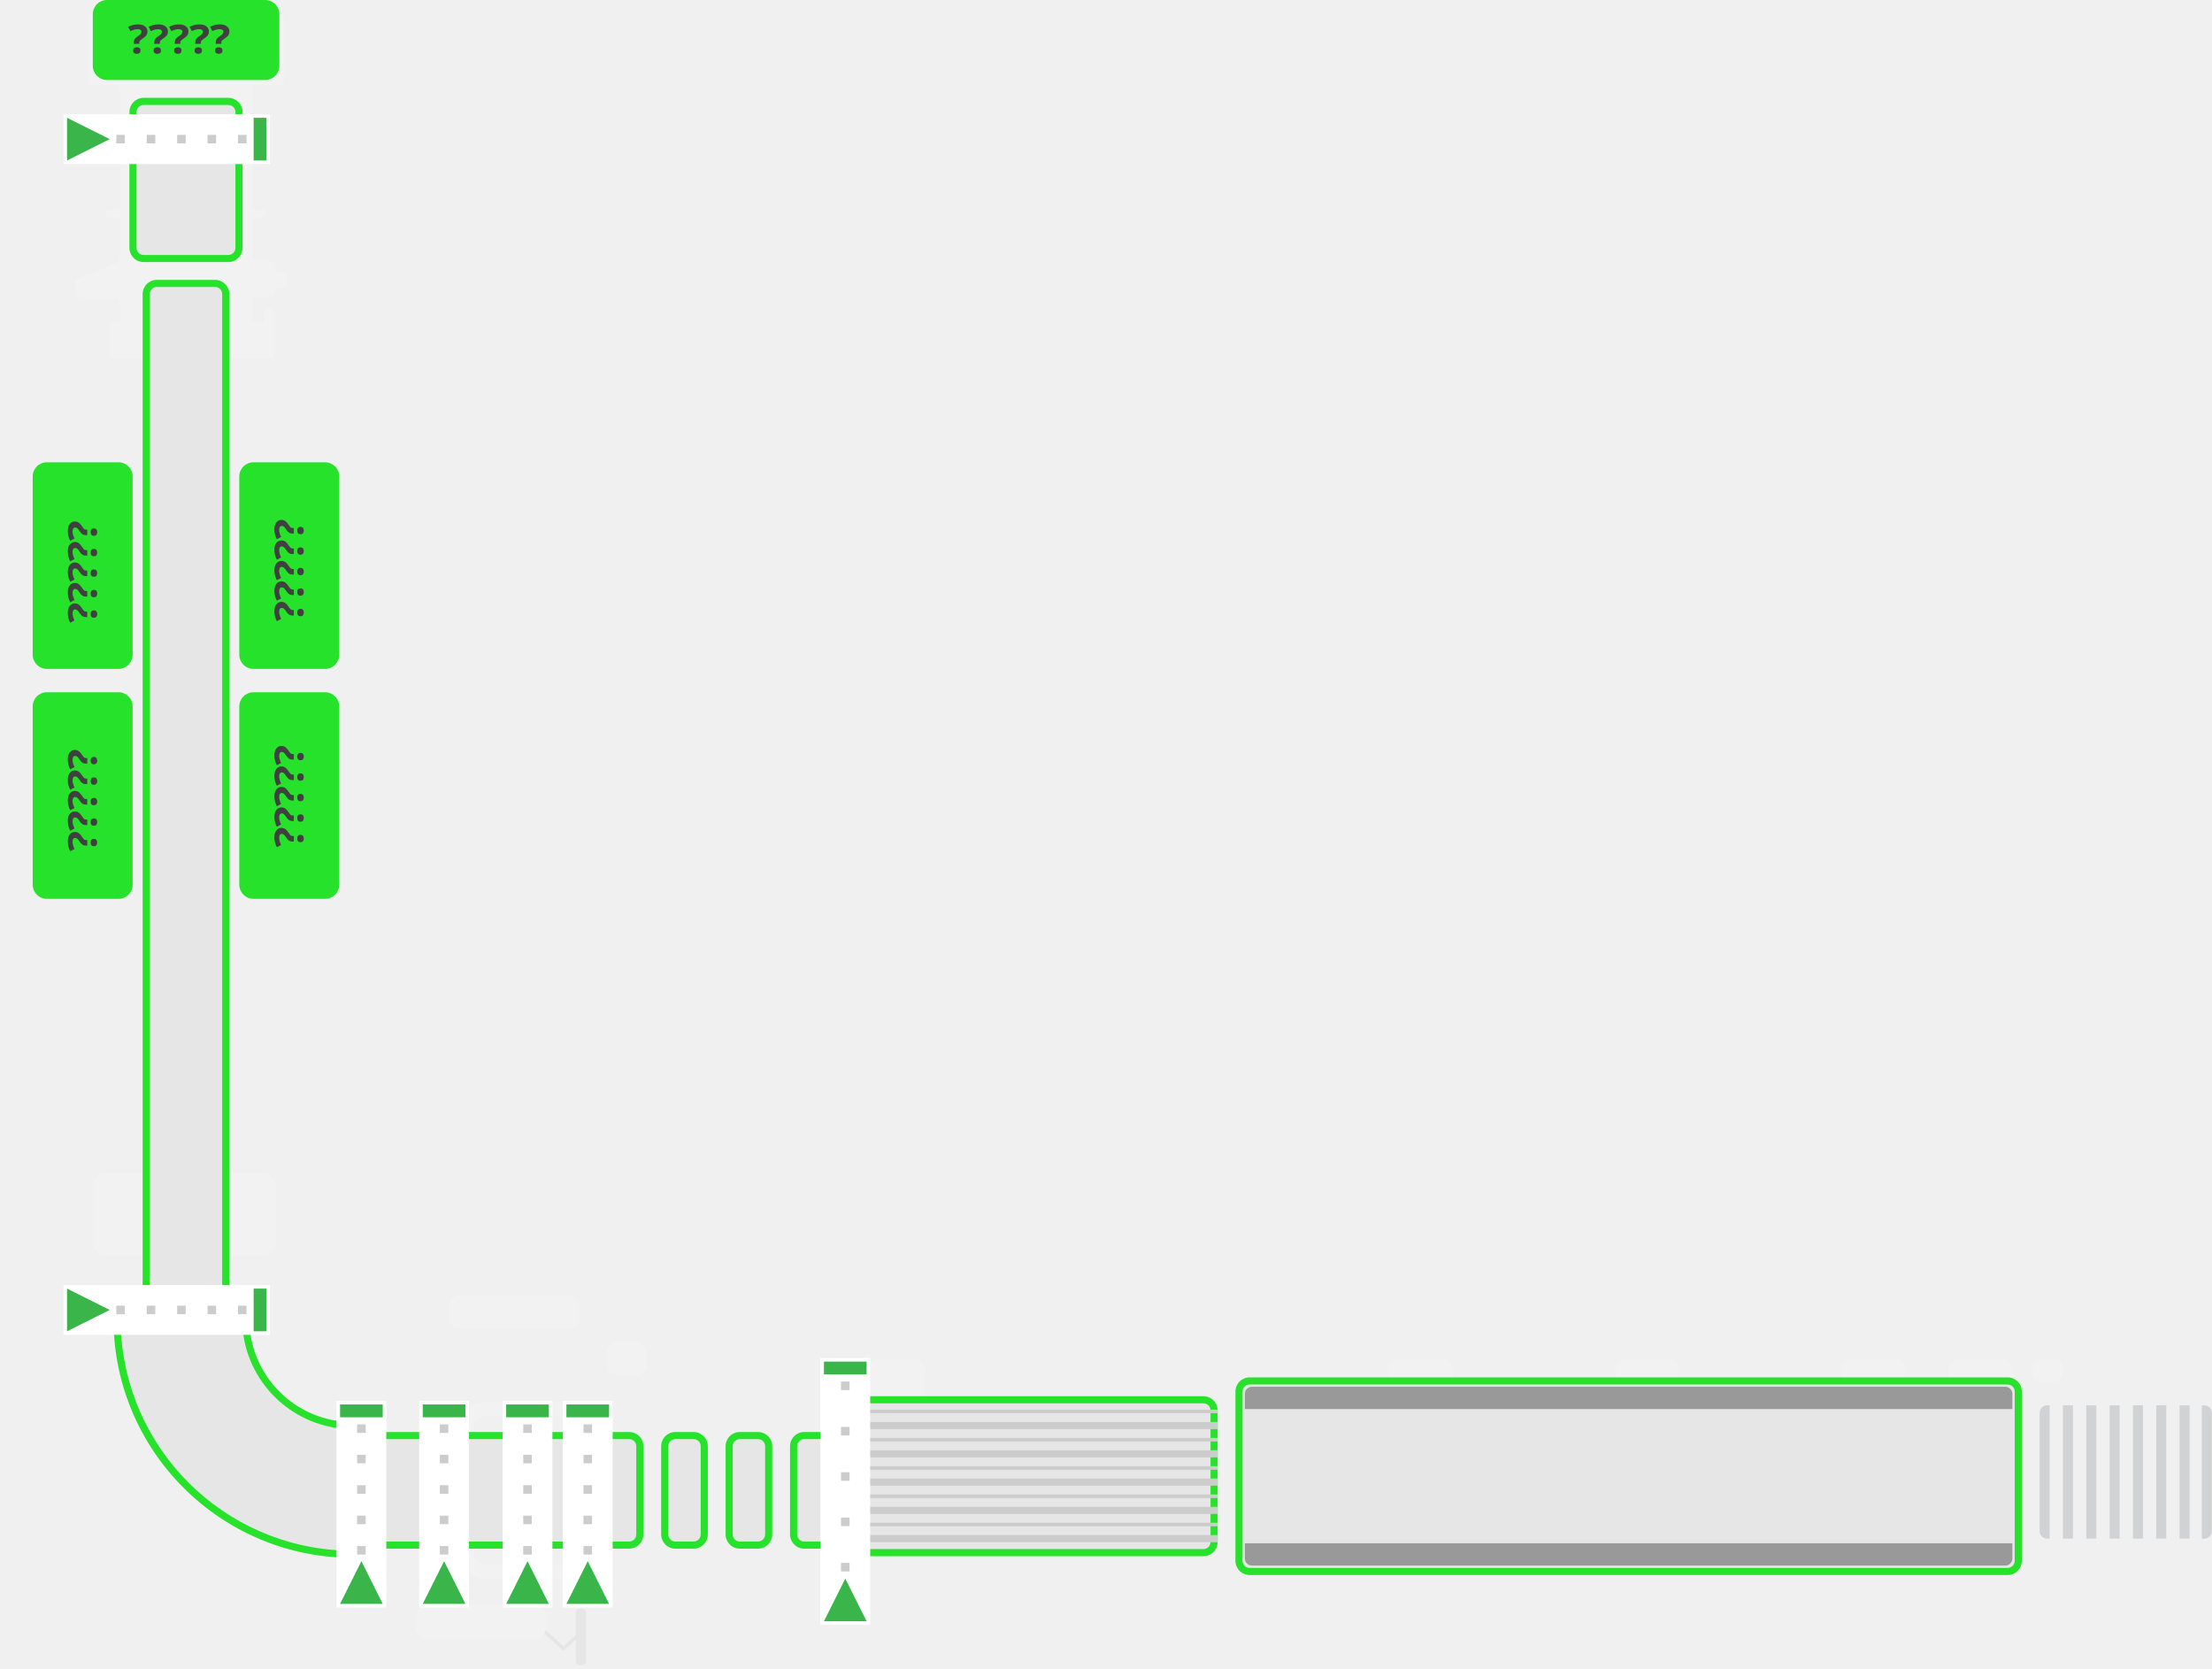
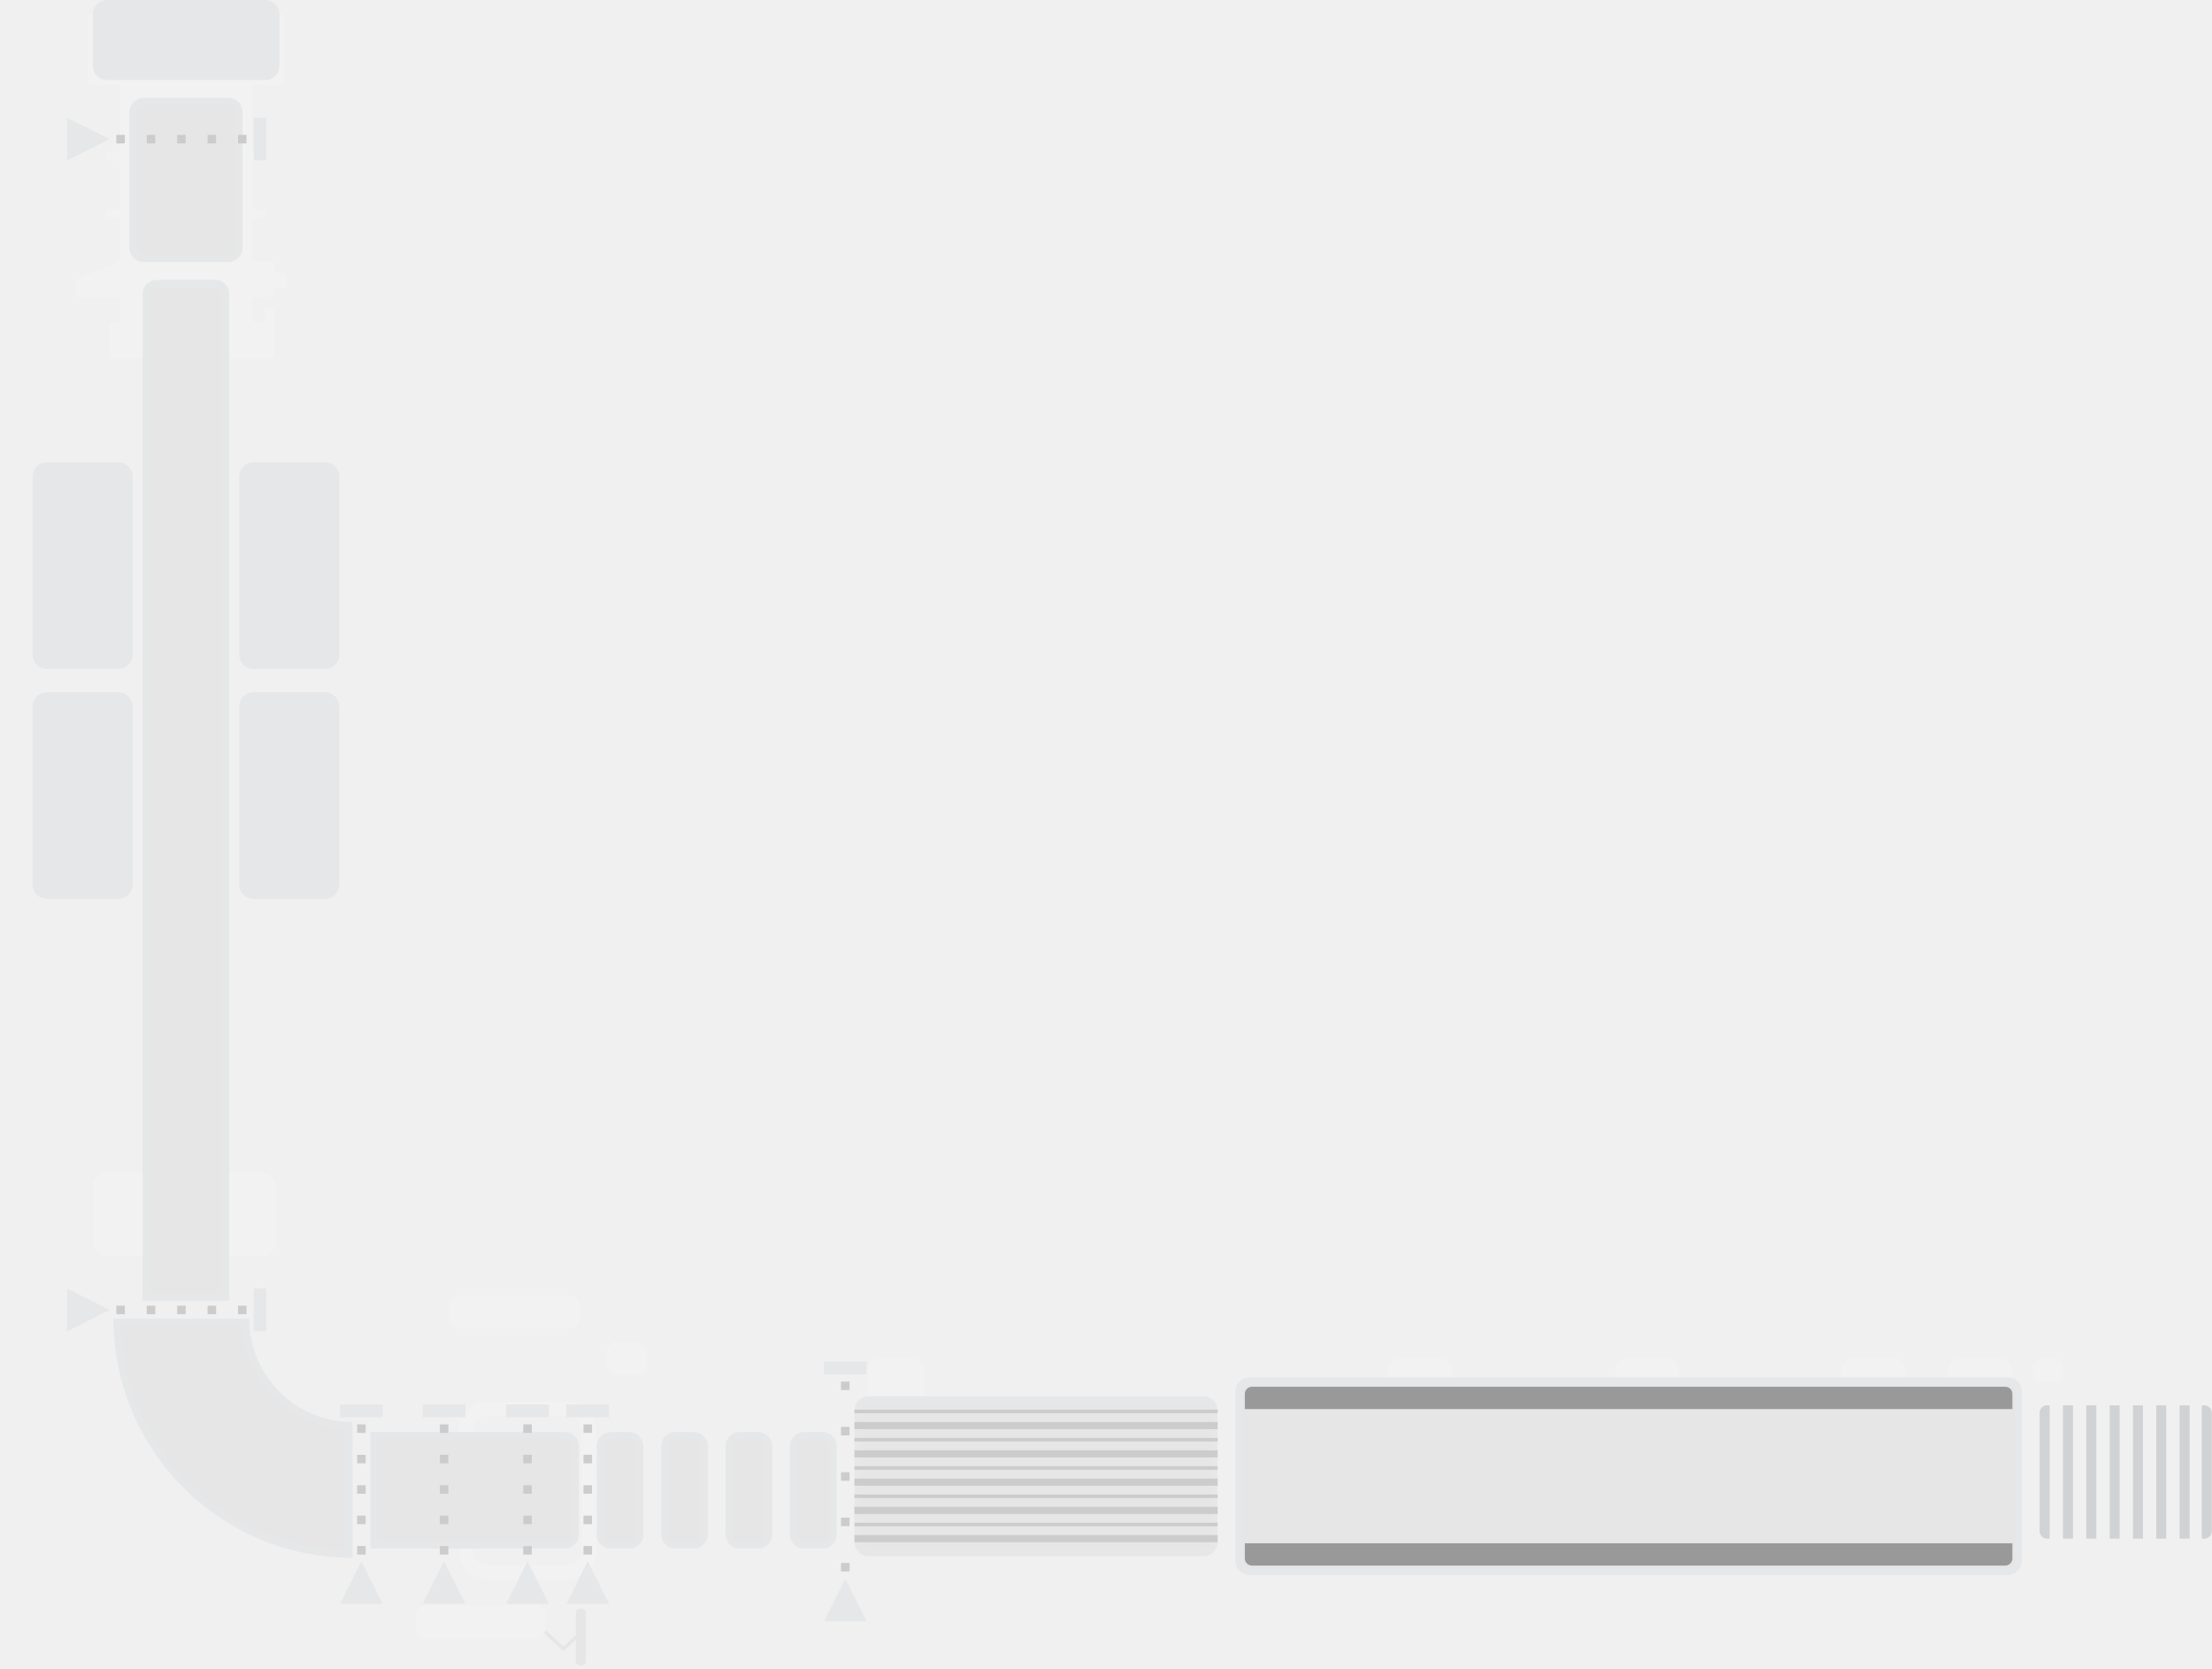
<svg xmlns="http://www.w3.org/2000/svg" id="Layer_1" data-name="Layer 1" viewBox="0 0 622 469">
  <defs>
    <style>
      .cls-1 {
        fill: #fff;
      }

      .cls-2 {
        stroke-width: 2px;
      }

      .cls-2, .cls-3, .cls-4, .cls-5, .cls-6 {
        fill: none;
      }

      .cls-2, .cls-4, .cls-6 {
        stroke-miterlimit: 10;
      }

      .cls-2, .cls-6 {
        stroke: #ccc;
      }

      .cls-3 {
        stroke: #e6e6e6;
        stroke-linecap: round;
        stroke-linejoin: round;
      }

      .cls-4 {
        stroke: #f2f2f2;
        stroke-width: 4px;
      }

      .cls-7 {
        fill: #d0d2d3;
      }

      .cls-8 {
        fill: #e6e6e6;
      }

      .cls-9 {
-         fill: #27e22b;
+         fill: #e6e7e8;
      }

      .cls-10 {
-         fill: #39b54a;
+         fill: #e6e7e8;
      }

      .cls-11 {
        fill: #404041;
        font-family: SegoeUI-Semibold, 'Segoe UI';
        font-size: 11.244px;
        font-weight: 700;
      }

      .cls-12 {
        clip-path: url(#clippath);
      }

      .cls-13 {
        fill: #999;
      }

      .cls-14 {
        fill: #ccc;
      }

      .cls-15 {
        fill: #f2f2f2;
      }
      .cursor-pointer {
        cursor:pointer;
      }
    </style>
  </defs>
  <g>
    <path class="cls-15" d="M24.765,5.158V22.722c0,.626,.508,1.134,1.134,1.134h6.725c.626,0,1.134,.508,1.134,1.134v16.598c0,.626-.508,1.134-1.134,1.134h-1.709c-.626,0-1.134,.508-1.134,1.134v.083c0,.626,.508,1.134,1.134,1.134h1.709c.626,0,1.134,.508,1.134,1.134v11.568c0,.626-.508,1.134-1.134,1.134h-1.709c-.626,0-1.134,.508-1.134,1.134h0c0,.626,.508,1.134,1.134,1.134h1.709c.626,0,1.134,.508,1.134,1.134v10.449c0,.459-.277,.874-.702,1.049l-11.104,4.576c-.425,.175-.702,.589-.702,1.049v3.261c0,.626,.508,1.134,1.134,1.134h10.24c.626,0,1.134,.508,1.134,1.134v4.554c0,.626-.508,1.134-1.134,1.134h-.778c-.626,0-1.134,.508-1.134,1.134v7.907c0,.626,.508,1.134,1.134,1.134h44.142c.626,0,1.134-.508,1.134-1.134v-12.054c0-.626-.508-1.134-1.134-1.134h-.454c-.626,0-1.134,.508-1.134,1.134v1.879c0,.626-.508,1.134-1.134,1.134h-1.312c-.626,0-1.134-.508-1.134-1.134v-4.925c0-.626,.508-1.134,1.134-1.134h4.034c.626,0,1.134-.508,1.134-1.134v-.259c0-.626,.508-1.134,1.134-1.134h1.361c.626,0,1.134-.508,1.134-1.134v-1.944c0-.626-.508-1.134-1.134-1.134h-1.361c-.626,0-1.134-.508-1.134-1.134v-1.102c0-.626-.508-1.134-1.134-1.134h-4.034c-.626,0-1.134-.508-1.134-1.134v-9.901c0-.626,.508-1.134,1.134-1.134h1.733c.626,0,1.134-.508,1.134-1.134h0c0-.626-.508-1.134-1.134-1.134h-1.733c-.626,0-1.134-.508-1.134-1.134v-11.568c0-.626,.508-1.134,1.134-1.134h1.733c.626,0,1.134-.508,1.134-1.134v-.083c0-.626-.508-1.134-1.134-1.134h-1.733c-.626,0-1.134-.508-1.134-1.134V24.99c0-.626,.508-1.134,1.134-1.134h6.799c.626,0,1.134-.508,1.134-1.134V5.158c0-.626-.508-1.134-1.134-1.134H25.899c-.626,0-1.134,.508-1.134,1.134Z" />
    <rect class="cls-15" x="244.001" y="381.992" width="15.929" height="14.055" rx="3" ry="3" />
    <rect class="cls-15" x="390.487" y="381.992" width="17.803" height="14.055" rx="3" ry="3" />
    <rect class="cls-15" x="454.203" y="381.992" width="17.803" height="14.055" rx="3" ry="3" />
    <rect class="cls-15" x="517.919" y="381.992" width="17.803" height="14.055" rx="3" ry="3" />
    <rect class="cls-15" x="547.903" y="381.992" width="17.803" height="14.055" rx="3" ry="3" />
    <rect class="cls-15" x="571.662" y="381.992" width="8.433" height="6.559" rx="2.475" ry="2.475" />
    <rect class="cls-4" x="130.999" y="396.047" width="34.669" height="45.913" rx="6" ry="6" />
    <rect class="cls-15" x="26.056" y="329.68" width="51.535" height="23.425" rx="4" ry="4" />
-     <g class="cursor-pointer bin" gui-bin-id="5" bin-key="0_0">
+     <g class="bin" gui-bin-id="5" bin-key="0_0">
      <rect class="cls-9" x="26.09" width="52.472" height="22.488" rx="4" ry="4" />
      <text class="cls-11" transform="translate(36 15) scale(1.074 1)">
-         <tspan class="bin-label" x="0" y="0">?????</tspan>
-       </text>
-     </g>
-     <g>
-       <path class="cls-8" d="M105.141,434.401v-30.795h53.653c1.654,0,3,1.346,3,3v24.795c0,1.654-1.346,3-3,3h-53.653Z" />
-       <path class="cls-9" d="M158.794,404.606c1.103,0,2,.897,2,2v24.795c0,1.103-.897,2-2,2h-52.653v-28.795h52.653m0-2h-54.653v32.795h54.653c2.209,0,4-1.791,4-4v-24.795c0-2.209-1.791-4-4-4h0Z" />
-     </g>
-     <g>
-       <rect class="cls-8" x="168.794" y="403.606" width="11.118" height="30.795" rx="3" ry="3" />
-       <path class="cls-9" d="M176.912,404.606c1.103,0,2,.897,2,2v24.795c0,1.103-.897,2-2,2h-5.118c-1.103,0-2-.897-2-2v-24.795c0-1.103,.897-2,2-2h5.118m0-2h-5.118c-2.209,0-4,1.791-4,4v24.795c0,2.209,1.791,4,4,4h5.118c2.209,0,4-1.791,4-4v-24.795c0-2.209-1.791-4-4-4h0Z" />
-     </g>
-     <g>
-       <rect class="cls-8" x="186.912" y="403.606" width="11.118" height="30.795" rx="3" ry="3" />
-       <path class="cls-9" d="M195.03,404.606c1.103,0,2,.897,2,2v24.795c0,1.103-.897,2-2,2h-5.118c-1.103,0-2-.897-2-2v-24.795c0-1.103,.897-2,2-2h5.118m0-2h-5.118c-2.209,0-4,1.791-4,4v24.795c0,2.209,1.791,4,4,4h5.118c2.209,0,4-1.791,4-4v-24.795c0-2.209-1.791-4-4-4h0Z" />
-     </g>
-     <g>
-       <rect class="cls-8" x="205.03" y="403.606" width="11.118" height="30.795" rx="3" ry="3" />
-       <path class="cls-9" d="M213.148,404.606c1.103,0,2,.897,2,2v24.795c0,1.103-.897,2-2,2h-5.118c-1.103,0-2-.897-2-2v-24.795c0-1.103,.897-2,2-2h5.118m0-2h-5.118c-2.209,0-4,1.791-4,4v24.795c0,2.209,1.791,4,4,4h5.118c2.209,0,4-1.791,4-4v-24.795c0-2.209-1.791-4-4-4h0Z" />
-     </g>
-     <g>
-       <rect class="cls-8" x="223.148" y="403.606" width="11.118" height="30.795" rx="3" ry="3" />
-       <path class="cls-9" d="M231.266,404.606c1.103,0,2,.897,2,2v24.795c0,1.103-.897,2-2,2h-5.118c-1.103,0-2-.897-2-2v-24.795c0-1.103,.897-2,2-2h5.118m0-2h-5.118c-2.209,0-4,1.791-4,4v24.795c0,2.209,1.791,4,4,4h5.118c2.209,0,4-1.791,4-4v-24.795c0-2.209-1.791-4-4-4h0Z" />
-     </g>
-     <g>
-       <rect class="cls-8" x="37.392" y="28.504" width="29.8" height="44.177" rx="3" ry="3" />
-       <path class="cls-9" d="M64.192,29.504c1.103,0,2,.897,2,2v38.176c0,1.103-.897,2-2,2h-23.8c-1.103,0-2-.897-2-2V31.504c0-1.103,.897-2,2-2h23.8m0-2h-23.8c-2.209,0-4,1.791-4,4v38.176c0,2.209,1.791,4,4,4h23.8c2.209,0,4-1.791,4-4V31.504c0-2.209-1.791-4-4-4h0Z" />
-     </g>
-     <g>
-       <path class="cls-8" d="M41.111,364.749V82.681c0-1.654,1.346-3,3-3h16.362c1.654,0,3,1.346,3,3V364.749h-22.362Z" />
-       <path class="cls-9" d="M60.473,80.68c1.103,0,2,.897,2,2V363.748h-20.362V82.68c0-1.103,.897-2,2-2h16.362m0-2h-16.362c-2.209,0-4,1.791-4,4V365.748h24.362V82.68c0-2.209-1.791-4-4-4h0Z" />
+         <tspan class="bin-label" x="0" y="0" />
+       </text>
    </g>
    <g class="cursor-pointer bin" gui-bin-id="3" bin-key="0_0">
      <rect class="cls-9" x="67.284" y="129.969" width="28.11" height="58.094" rx="4" ry="4" />
      <text class="cls-11" transform="translate(85.297 174.68) rotate(-90) scale(1.074 1)">
-         <tspan class="bin-label" x="0" y="0">?????</tspan>
+         <tspan class="bin-label" x="0" y="0" />
      </text>
    </g>
    <g class="cursor-pointer bin" gui-bin-id="1" bin-key="0_0">
      <rect class="cls-9" x="67.284" y="194.621" width="28.11" height="58.094" rx="4" ry="4" />
      <text class="cls-11" transform="translate(85.297 238.227) rotate(-90) scale(1.074 1)">
-         <tspan class="bin-label" x="0" y="0">?????</tspan>
+         <tspan class="bin-label" x="0" y="0" />
      </text>
    </g>
    <g class="cursor-pointer bin" gui-bin-id="4" bin-key="0_0">
      <rect class="cls-9" x="9.19" y="129.969" width="28.11" height="58.094" rx="4" ry="4" />
      <text class="cls-11" transform="translate(27.204 175.119) rotate(-90) scale(1.074 1)">
-         <tspan class="bin-label" x="0" y="0">?????</tspan>
+         <tspan class="bin-label" x="0" y="0" />
      </text>
    </g>
    <g class="cursor-pointer bin" gui-bin-id="2" bin-key="0_0">
      <rect class="cls-9" x="9.19" y="194.621" width="28.11" height="58.094" rx="4" ry="4" />
      <text class="cls-11" transform="translate(27.203 239.357) rotate(-90) scale(1.074 1)">
-         <tspan class="bin-label" x="0" y="0">?????</tspan>
-       </text>
-     </g>
-     <g>
+         <tspan class="bin-label" x="0" y="0" />
+       </text>
+     </g>
+     <g class="conveyor">
+       <rect class="cls-8" x="37.392" y="28.504" width="29.8" height="44.177" rx="3" ry="3" />
+       <path class="cls-9" d="M64.192,29.504c1.103,0,2,.897,2,2v38.176c0,1.103-.897,2-2,2h-23.8c-1.103,0-2-.897-2-2V31.504c0-1.103,.897-2,2-2h23.8m0-2h-23.8c-2.209,0-4,1.791-4,4v38.176c0,2.209,1.791,4,4,4h23.8c2.209,0,4-1.791,4-4V31.504c0-2.209-1.791-4-4-4h0Z" />
+     </g>
+     <g class="conveyor">
+       <path class="cls-8" d="M41.111,364.749V82.681c0-1.654,1.346-3,3-3h16.362c1.654,0,3,1.346,3,3V364.749h-22.362Z" />
+       <path class="cls-9" d="M60.473,80.68c1.103,0,2,.897,2,2V363.748h-20.362V82.68c0-1.103,.897-2,2-2h16.362m0-2h-16.362c-2.209,0-4,1.791-4,4V365.748h24.362V82.68c0-2.209-1.791-4-4-4h0Z" />
+     </g>
+     <g class="conveyor">
      <path class="cls-8" d="M98.141,436.97c-35.726-.532-64.689-29.496-65.222-65.222h36.191c.519,15.774,13.256,28.511,29.03,29.03v36.192Z" />
      <path class="cls-9" d="M68.158,372.748c.992,15.53,13.454,27.991,28.983,28.983v34.216c-34.381-1.041-62.158-28.819-63.199-63.199h34.216m1.936-2H31.912c0,37.13,30.1,67.229,67.229,67.229v-38.183c-16.042,0-29.047-13.005-29.047-29.047h0Z" />
+     </g>
+     <g class="conveyor">
+       <path class="cls-8" d="M105.141,434.401v-30.795h53.653c1.654,0,3,1.346,3,3v24.795c0,1.654-1.346,3-3,3h-53.653Z" />
+       <path class="cls-9" d="M158.794,404.606c1.103,0,2,.897,2,2v24.795c0,1.103-.897,2-2,2h-52.653v-28.795h52.653m0-2h-54.653v32.795h54.653c2.209,0,4-1.791,4-4v-24.795c0-2.209-1.791-4-4-4h0Z" />
+     </g>
+     <g class="conveyor">
+       <rect class="cls-8" x="168.794" y="403.606" width="11.118" height="30.795" rx="3" ry="3" />
+       <path class="cls-9" d="M176.912,404.606c1.103,0,2,.897,2,2v24.795c0,1.103-.897,2-2,2h-5.118c-1.103,0-2-.897-2-2v-24.795c0-1.103,.897-2,2-2h5.118m0-2h-5.118c-2.209,0-4,1.791-4,4v24.795c0,2.209,1.791,4,4,4h5.118c2.209,0,4-1.791,4-4v-24.795c0-2.209-1.791-4-4-4h0Z" />
+     </g>
+     <g class="conveyor">
+       <rect class="cls-8" x="186.912" y="403.606" width="11.118" height="30.795" rx="3" ry="3" />
+       <path class="cls-9" d="M195.03,404.606c1.103,0,2,.897,2,2v24.795c0,1.103-.897,2-2,2h-5.118c-1.103,0-2-.897-2-2v-24.795c0-1.103,.897-2,2-2h5.118m0-2h-5.118c-2.209,0-4,1.791-4,4v24.795c0,2.209,1.791,4,4,4h5.118c2.209,0,4-1.791,4-4v-24.795c0-2.209-1.791-4-4-4h0Z" />
+     </g>
+     <g class="conveyor">
+       <rect class="cls-8" x="205.03" y="403.606" width="11.118" height="30.795" rx="3" ry="3" />
+       <path class="cls-9" d="M213.148,404.606c1.103,0,2,.897,2,2v24.795c0,1.103-.897,2-2,2h-5.118c-1.103,0-2-.897-2-2v-24.795c0-1.103,.897-2,2-2h5.118m0-2h-5.118c-2.209,0-4,1.791-4,4v24.795c0,2.209,1.791,4,4,4h5.118c2.209,0,4-1.791,4-4v-24.795c0-2.209-1.791-4-4-4h0Z" />
+     </g>
+     <g class="conveyor">
+       <rect class="cls-8" x="223.148" y="403.606" width="11.118" height="30.795" rx="3" ry="3" />
+       <path class="cls-9" d="M231.266,404.606c1.103,0,2,.897,2,2v24.795c0,1.103-.897,2-2,2h-5.118c-1.103,0-2-.897-2-2v-24.795c0-1.103,.897-2,2-2h5.118m0-2h-5.118c-2.209,0-4,1.791-4,4v24.795c0,2.209,1.791,4,4,4h5.118c2.209,0,4-1.791,4-4v-24.795c0-2.209-1.791-4-4-4h0Z" />
+     </g>
+     <g class="conveyor">
+       <rect class="cls-8" x="241.262" y="393.541" width="100.132" height="42.976" rx="3" ry="3" />
+       <path class="cls-9" d="M338.394,394.541c1.103,0,2,.897,2,2v36.976c0,1.103-.897,2-2,2h-94.132c-1.103,0-2-.897-2-2v-36.976c0-1.103,.897-2,2-2h94.132m0-2h-94.132c-2.209,0-4,1.791-4,4v36.976c0,2.209,1.791,4,4,4h94.132c2.209,0,4-1.791,4-4v-36.976c0-2.209-1.791-4-4-4h0Z" />
+     </g>
+     <g class="conveyor">
+       <rect class="cls-8" x="348.394" y="388.241" width="219.131" height="53.576" rx="3" ry="3" />
+       <path class="cls-9" d="M564.524,389.241c1.103,0,2,.897,2,2v47.576c0,1.103-.897,2-2,2h-213.131c-1.103,0-2-.897-2-2v-47.576c0-1.103,.897-2,2-2h213.131m0-2h-213.131c-2.209,0-4,1.791-4,4v47.576c0,2.209,1.791,4,4,4h213.131c2.209,0,4-1.791,4-4v-47.576c0-2.209-1.791-4-4-4h0Z" />
    </g>
    <g>
      <path class="cls-7" d="M558.302,412.445h33.28c1.159,0,2.1,.941,2.1,2.1v.711h-37.48v-.711c0-1.159,.941-2.1,2.1-2.1Z" transform="translate(161.092 988.792) rotate(-90)" />
      <rect class="cls-7" x="562.761" y="412.445" width="37.48" height="2.811" transform="translate(167.651 995.351) rotate(-90)" />
      <rect class="cls-7" x="569.32" y="412.445" width="37.48" height="2.811" transform="translate(174.209 1001.91) rotate(-90)" />
      <rect class="cls-7" x="575.879" y="412.445" width="37.48" height="2.811" transform="translate(180.768 1008.469) rotate(-90)" />
      <rect class="cls-7" x="582.438" y="412.445" width="37.48" height="2.811" transform="translate(187.327 1015.027) rotate(-90)" />
      <rect class="cls-7" x="588.997" y="412.445" width="37.48" height="2.811" transform="translate(193.886 1021.586) rotate(-90)" />
      <rect class="cls-7" x="595.555" y="412.445" width="37.48" height="2.811" transform="translate(200.445 1028.145) rotate(-90)" />
      <path class="cls-7" d="M601.802,412.445h37.48v.711c0,1.159-.941,2.1-2.1,2.1h-33.28c-1.159,0-2.1-.941-2.1-2.1v-.711h0Z" transform="translate(206.692 1034.392) rotate(-90)" />
    </g>
    <rect class="cls-15" x="126.314" y="364.189" width="36.543" height="9.37" rx="3" ry="3" />
    <rect class="cls-15" x="170.605" y="377.307" width="11.244" height="9.37" rx="3" ry="3" />
    <g>
      <polyline class="cls-3" points="162.572 459.763 158.449 463.511 152.265 457.889" />
      <rect class="cls-15" x="116.944" y="451.33" width="36.543" height="9.37" rx="3" ry="3" />
      <rect class="cls-8" x="161.92" y="452.267" width="2.811" height="15.929" rx="1.061" ry="1.061" />
    </g>
+     <g class="cls-12">
+       <g>
+         <line class="cls-6" x1="240.261" y1="396.821" x2="342.394" y2="396.821" />
+         <line class="cls-2" x1="240.261" y1="400.796" x2="342.394" y2="400.796" />
+         <line class="cls-6" x1="240.261" y1="404.771" x2="342.394" y2="404.771" />
+         <line class="cls-2" x1="240.261" y1="408.746" x2="342.394" y2="408.746" />
+         <line class="cls-6" x1="240.261" y1="412.721" x2="342.394" y2="412.721" />
+         <line class="cls-2" x1="240.261" y1="416.696" x2="342.394" y2="416.696" />
+         <line class="cls-6" x1="240.261" y1="420.671" x2="342.394" y2="420.671" />
+         <line class="cls-2" x1="240.261" y1="424.646" x2="342.394" y2="424.646" />
+         <line class="cls-6" x1="240.261" y1="428.621" x2="342.394" y2="428.621" />
+         <line class="cls-2" x1="240.261" y1="432.596" x2="342.394" y2="432.596" />
+       </g>
+     </g>
    <g>
-       <g>
-         <rect class="cls-8" x="241.262" y="393.541" width="100.132" height="42.976" rx="3" ry="3" />
-         <path class="cls-9" d="M338.394,394.541c1.103,0,2,.897,2,2v36.976c0,1.103-.897,2-2,2h-94.132c-1.103,0-2-.897-2-2v-36.976c0-1.103,.897-2,2-2h94.132m0-2h-94.132c-2.209,0-4,1.791-4,4v36.976c0,2.209,1.791,4,4,4h94.132c2.209,0,4-1.791,4-4v-36.976c0-2.209-1.791-4-4-4h0Z" />
-       </g>
-       <g class="cls-12">
-         <g>
-           <line class="cls-6" x1="240.261" y1="396.821" x2="342.394" y2="396.821" />
-           <line class="cls-2" x1="240.261" y1="400.796" x2="342.394" y2="400.796" />
-           <line class="cls-6" x1="240.261" y1="404.771" x2="342.394" y2="404.771" />
-           <line class="cls-2" x1="240.261" y1="408.746" x2="342.394" y2="408.746" />
-           <line class="cls-6" x1="240.261" y1="412.721" x2="342.394" y2="412.721" />
-           <line class="cls-2" x1="240.261" y1="416.696" x2="342.394" y2="416.696" />
-           <line class="cls-6" x1="240.261" y1="420.671" x2="342.394" y2="420.671" />
-           <line class="cls-2" x1="240.261" y1="424.646" x2="342.394" y2="424.646" />
-           <line class="cls-6" x1="240.261" y1="428.621" x2="342.394" y2="428.621" />
-           <line class="cls-2" x1="240.261" y1="432.596" x2="342.394" y2="432.596" />
-         </g>
-       </g>
-     </g>
-     <g>
-       <g>
-         <rect class="cls-8" x="348.394" y="388.241" width="219.131" height="53.576" rx="3" ry="3" />
-         <path class="cls-9" d="M564.524,389.241c1.103,0,2,.897,2,2v47.576c0,1.103-.897,2-2,2h-213.131c-1.103,0-2-.897-2-2v-47.576c0-1.103,.897-2,2-2h213.131m0-2h-213.131c-2.209,0-4,1.791-4,4v47.576c0,2.209,1.791,4,4,4h213.131c2.209,0,4-1.791,4-4v-47.576c0-2.209-1.791-4-4-4h0Z" />
-       </g>
      <path class="cls-13" d="M350.039,396.156h215.829v-4.268c0-1.105-.895-2-2-2h-211.829c-1.105,0-2,.895-2,2v4.268Z" />
      <path class="cls-13" d="M350.039,433.893h215.829v4.268c0,1.105-.895,2-2,2h-211.829c-1.105,0-2-.895-2-2v-4.268Z" />
    </g>
  </g>
-   <g>
-     <rect class="cls-1" x="17.852" y="361.287" width="58.067" height="14" />
+   <g class="photoeye" gui-bin-id="1" input-id="0" data-toggle="tooltip" data-html="true" title="">
+     <polygon class="cls-10" points="30.852 39.118 18.852 33.118 18.852 45.118 30.852 39.118" />
+     <rect class="cls-10" x="71.318" y="33.118" width="3.6" height="12" />
+     <rect class="cls-14" x="32.712" y="37.918" width="2.4" height="2.4" />
+     <rect class="cls-14" x="41.264" y="37.918" width="2.4" height="2.4" />
+     <rect class="cls-14" x="49.815" y="37.918" width="2.4" height="2.4" />
+     <rect class="cls-14" x="58.367" y="37.918" width="2.4" height="2.4" />
+     <rect class="cls-14" x="66.918" y="37.918" width="2.4" height="2.4" />
+   </g>
+   <g class="photoeye" gui-bin-id="2" input-id="0" data-toggle="tooltip" data-html="true" title="">
    <polygon class="cls-10" points="30.852 368.287 18.852 362.287 18.852 374.287 30.852 368.287" />
    <rect class="cls-10" x="71.318" y="362.287" width="3.6" height="12" />
    <rect class="cls-14" x="32.712" y="367.087" width="2.4" height="2.4" />
    <rect class="cls-14" x="41.264" y="367.087" width="2.4" height="2.4" />
    <rect class="cls-14" x="49.815" y="367.087" width="2.4" height="2.4" />
    <rect class="cls-14" x="58.367" y="367.087" width="2.4" height="2.4" />
    <rect class="cls-14" x="66.918" y="367.087" width="2.4" height="2.4" />
  </g>
-   <g>
-     <rect class="cls-1" x="17.852" y="32.118" width="58.067" height="14" />
-     <polygon class="cls-10" points="30.852 39.118 18.852 33.118 18.852 45.118 30.852 39.118" />
-     <rect class="cls-10" x="71.318" y="33.118" width="3.6" height="12" />
-     <rect class="cls-14" x="32.712" y="37.918" width="2.4" height="2.4" />
-     <rect class="cls-14" x="41.264" y="37.918" width="2.4" height="2.4" />
-     <rect class="cls-14" x="49.815" y="37.918" width="2.4" height="2.4" />
-     <rect class="cls-14" x="58.367" y="37.918" width="2.4" height="2.4" />
-     <rect class="cls-14" x="66.918" y="37.918" width="2.4" height="2.4" />
-   </g>
-   <g>
-     <rect class="cls-1" x="72.586" y="415.896" width="58.067" height="14" transform="translate(-321.277 524.516) rotate(-90)" />
+   <g class="photoeye" gui-bin-id="3" input-id="0" data-toggle="tooltip" data-html="true" title="">
    <polygon class="cls-10" points="101.62 438.93 95.62 450.93 107.62 450.93 101.62 438.93" />
    <rect class="cls-10" x="99.82" y="390.663" width="3.6" height="12" transform="translate(-295.043 498.283) rotate(-90)" />
    <rect class="cls-14" x="100.42" y="434.669" width="2.4" height="2.4" transform="translate(-334.25 537.489) rotate(-90)" />
    <rect class="cls-14" x="100.42" y="426.118" width="2.4" height="2.4" transform="translate(-325.698 528.938) rotate(-90)" />
    <rect class="cls-14" x="100.42" y="417.566" width="2.4" height="2.4" transform="translate(-317.146 520.386) rotate(-90)" />
    <rect class="cls-14" x="100.42" y="409.015" width="2.4" height="2.4" transform="translate(-308.595 511.834) rotate(-90)" />
    <rect class="cls-14" x="100.42" y="400.463" width="2.4" height="2.4" transform="translate(-300.043 503.283) rotate(-90)" />
  </g>
-   <g>
-     <rect class="cls-1" x="95.843" y="415.896" width="58.067" height="14" transform="translate(-298.02 547.773) rotate(-90)" />
+   <g class="photoeye" gui-bin-id="4" input-id="0" data-toggle="tooltip" data-html="true" title="">
    <polygon class="cls-10" points="124.877 438.93 118.877 450.93 130.877 450.93 124.877 438.93" />
    <rect class="cls-10" x="123.077" y="390.663" width="3.6" height="12" transform="translate(-271.786 521.54) rotate(-90)" />
    <rect class="cls-14" x="123.677" y="434.669" width="2.4" height="2.4" transform="translate(-310.993 560.746) rotate(-90)" />
    <rect class="cls-14" x="123.677" y="426.118" width="2.4" height="2.4" transform="translate(-302.441 552.195) rotate(-90)" />
    <rect class="cls-14" x="123.677" y="417.566" width="2.4" height="2.4" transform="translate(-293.889 543.643) rotate(-90)" />
    <rect class="cls-14" x="123.677" y="409.015" width="2.4" height="2.4" transform="translate(-285.338 535.091) rotate(-90)" />
    <rect class="cls-14" x="123.677" y="400.463" width="2.4" height="2.4" transform="translate(-276.786 526.54) rotate(-90)" />
  </g>
-   <g>
-     <rect class="cls-1" x="119.3" y="415.896" width="58.067" height="14" transform="translate(-274.563 571.23) rotate(-90)" />
+   <g class="photoeye" gui-bin-id="5" input-id="0" data-toggle="tooltip" data-html="true" title="">
    <polygon class="cls-10" points="148.334 438.93 142.334 450.93 154.334 450.93 148.334 438.93" />
    <rect class="cls-10" x="146.534" y="390.663" width="3.6" height="12" transform="translate(-248.329 544.997) rotate(-90)" />
    <rect class="cls-14" x="147.134" y="434.669" width="2.4" height="2.4" transform="translate(-287.536 584.203) rotate(-90)" />
    <rect class="cls-14" x="147.134" y="426.118" width="2.4" height="2.4" transform="translate(-278.984 575.652) rotate(-90)" />
    <rect class="cls-14" x="147.134" y="417.566" width="2.4" height="2.4" transform="translate(-270.433 567.1) rotate(-90)" />
    <rect class="cls-14" x="147.134" y="409.015" width="2.4" height="2.4" transform="translate(-261.881 558.548) rotate(-90)" />
    <rect class="cls-14" x="147.134" y="400.463" width="2.4" height="2.4" transform="translate(-253.329 549.997) rotate(-90)" />
  </g>
-   <g>
-     <rect class="cls-1" x="136.236" y="415.896" width="58.067" height="14" transform="translate(-257.627 588.166) rotate(-90)" />
+   <g class="photoeye" gui-bin-id="6" input-id="0" data-toggle="tooltip" data-html="true" title="">
    <polygon class="cls-10" points="165.269 438.93 159.269 450.93 171.269 450.93 165.269 438.93" />
    <rect class="cls-10" x="163.469" y="390.663" width="3.6" height="12" transform="translate(-231.394 561.932) rotate(-90)" />
    <rect class="cls-14" x="164.069" y="434.669" width="2.4" height="2.4" transform="translate(-270.6 601.139) rotate(-90)" />
    <rect class="cls-14" x="164.069" y="426.118" width="2.4" height="2.4" transform="translate(-262.049 592.587) rotate(-90)" />
    <rect class="cls-14" x="164.069" y="417.566" width="2.4" height="2.4" transform="translate(-253.497 584.035) rotate(-90)" />
    <rect class="cls-14" x="164.069" y="409.015" width="2.4" height="2.4" transform="translate(-244.945 575.484) rotate(-90)" />
    <rect class="cls-14" x="164.069" y="400.463" width="2.4" height="2.4" transform="translate(-236.394 566.932) rotate(-90)" />
  </g>
-   <g>
-     <rect class="cls-1" x="200.186" y="412.316" width="75" height="14" transform="translate(-181.63 657.002) rotate(-90)" />
+   <g class="photoeye" gui-bin-id="7" input-id="0" data-toggle="tooltip" data-html="true" title="">
    <polygon class="cls-10" points="237.686 443.816 231.686 455.816 243.686 455.816 237.686 443.816" />
    <rect class="cls-10" x="235.886" y="378.616" width="3.6" height="12" transform="translate(-146.93 622.302) rotate(-90)" />
    <rect class="cls-14" x="236.486" y="439.416" width="2.4" height="2.4" transform="translate(-202.93 678.302) rotate(-90)" />
    <rect class="cls-14" x="236.486" y="426.666" width="2.4" height="2.4" transform="translate(-190.18 665.552) rotate(-90)" />
    <rect class="cls-14" x="236.486" y="413.916" width="2.4" height="2.4" transform="translate(-177.43 652.802) rotate(-90)" />
    <rect class="cls-14" x="236.486" y="401.166" width="2.4" height="2.4" transform="translate(-164.68 640.052) rotate(-90)" />
    <rect class="cls-14" x="236.486" y="388.416" width="2.4" height="2.4" transform="translate(-151.93 627.302) rotate(-90)" />
  </g>
</svg>
